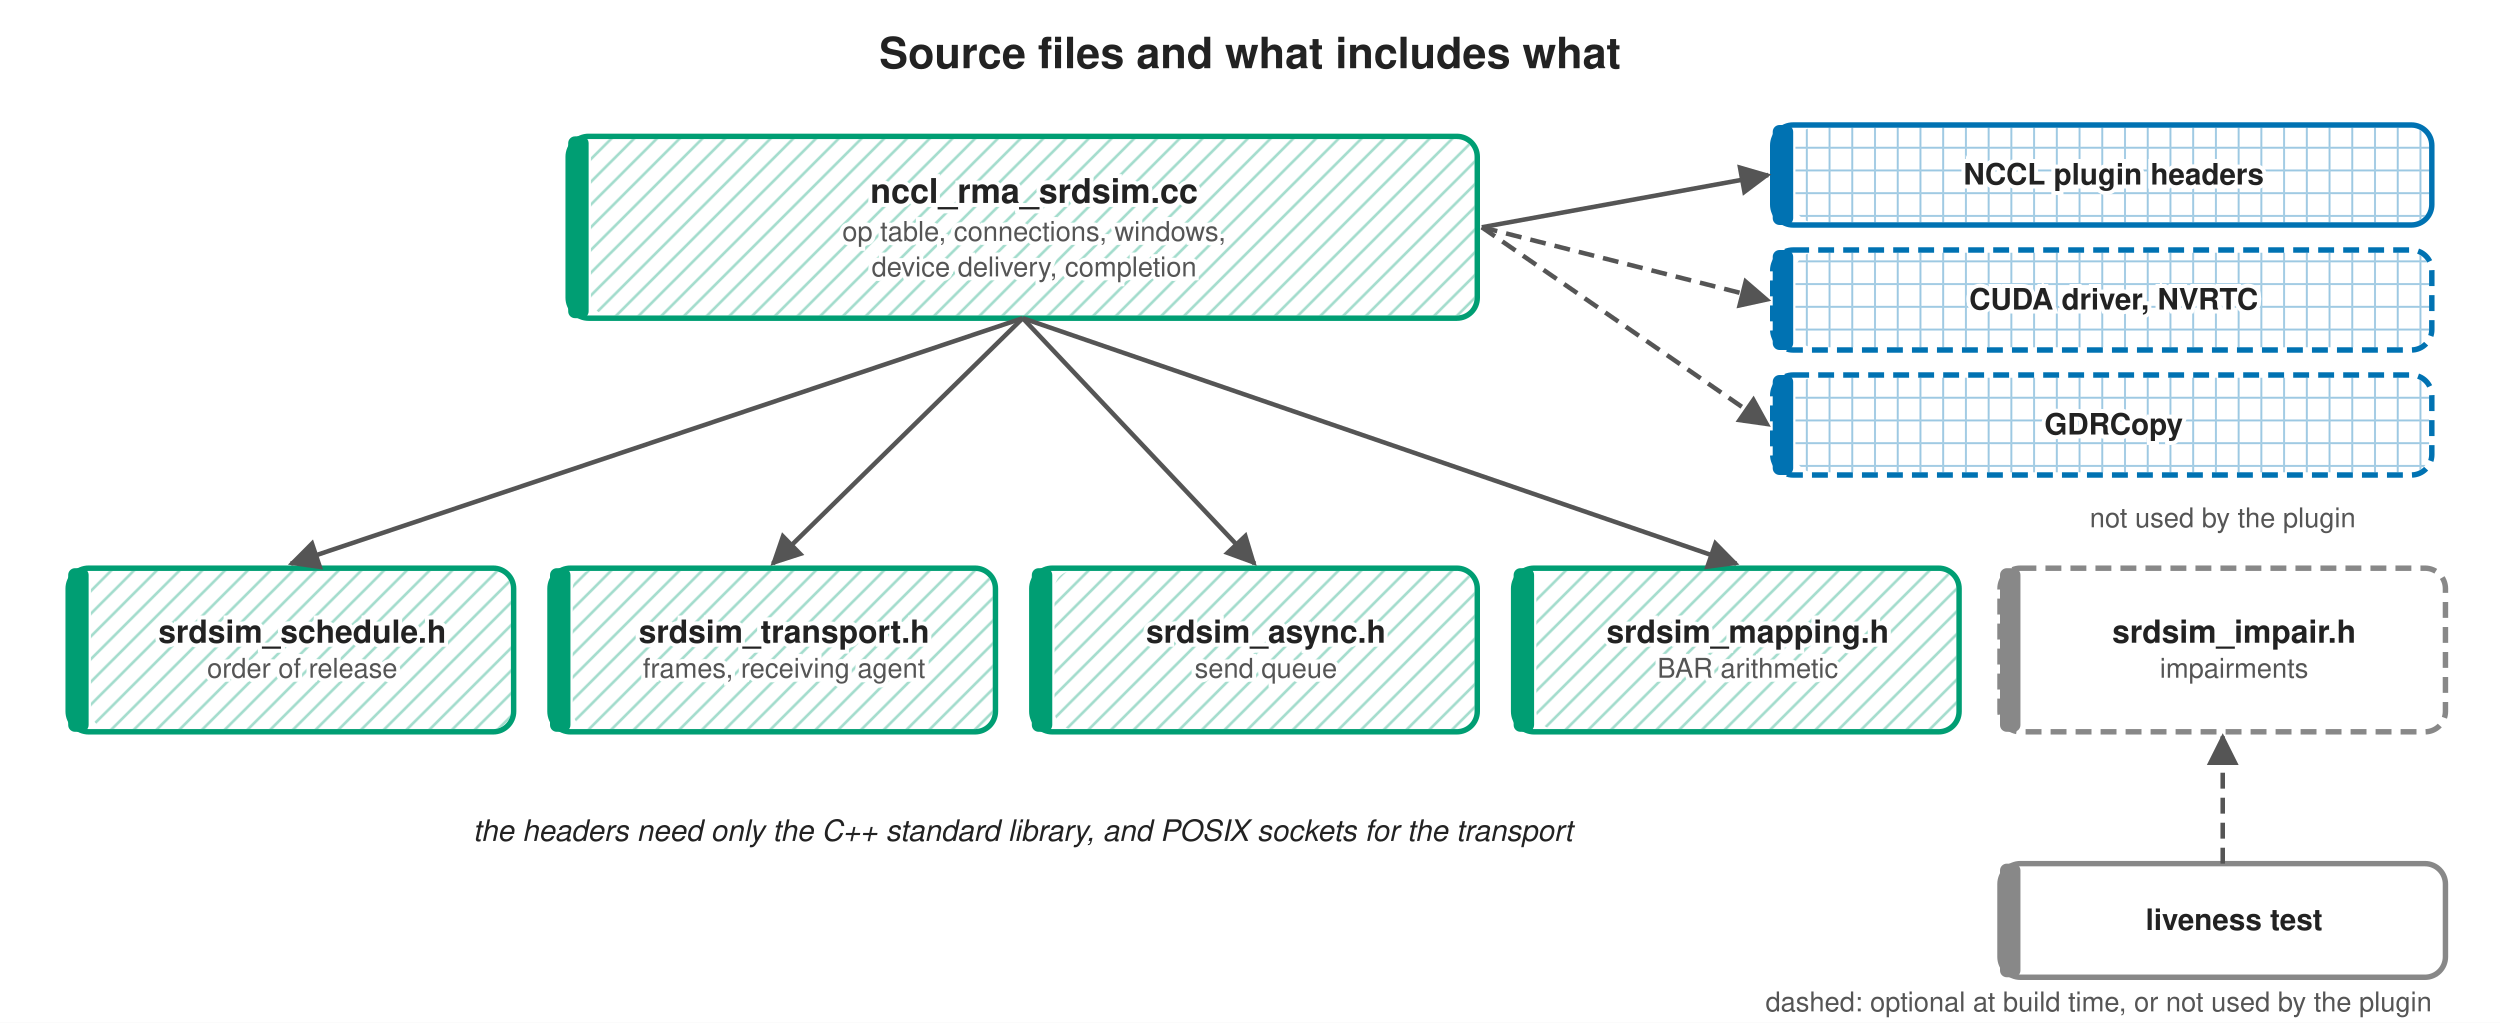
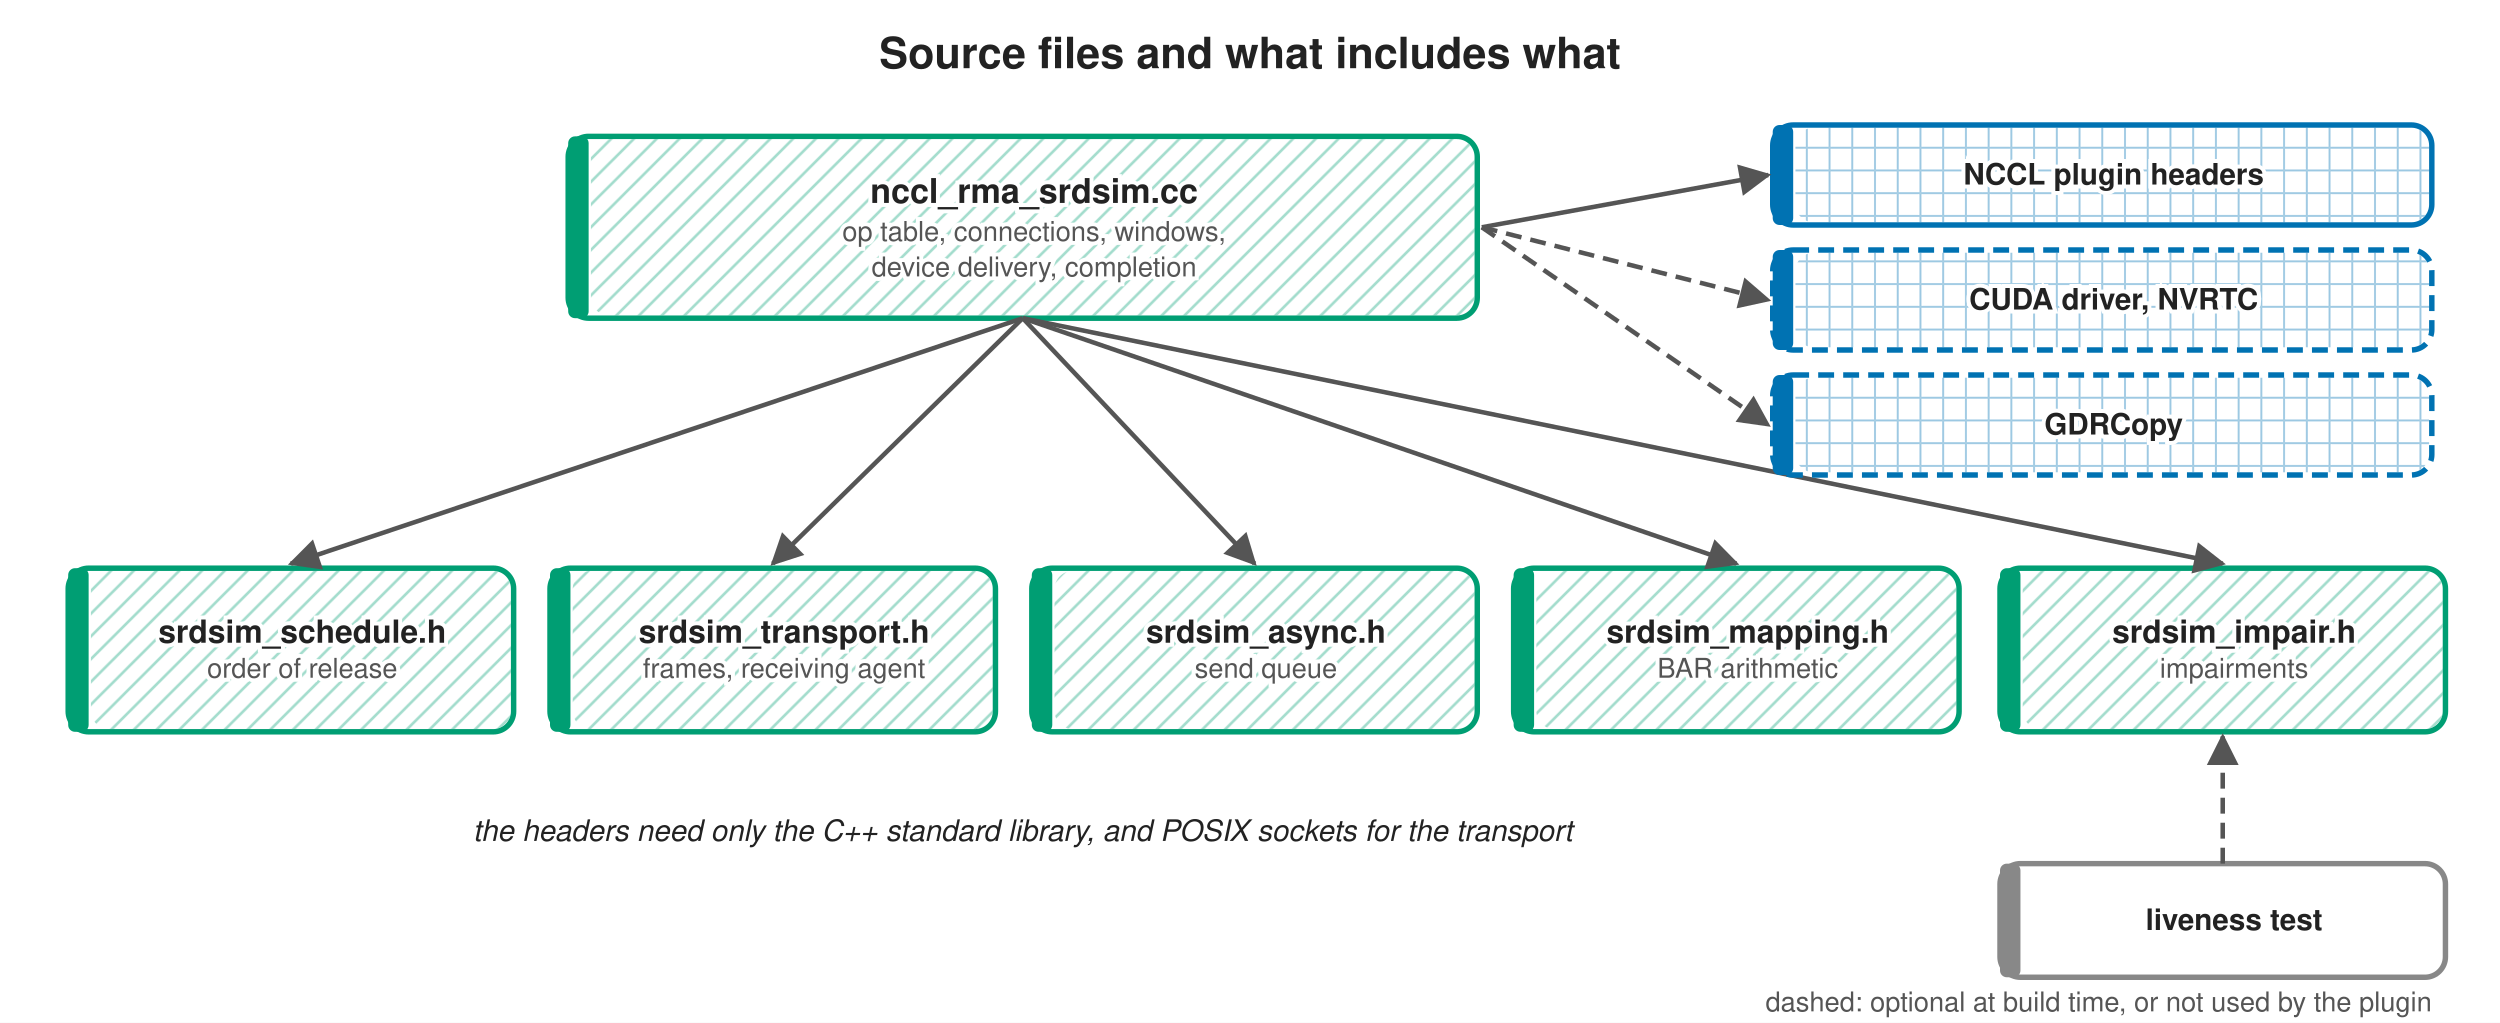
<svg xmlns="http://www.w3.org/2000/svg" width="1100" height="450" viewBox="0 0 1100 450">
  <defs>
    <pattern id="p-sim" width="10" height="10" patternUnits="userSpaceOnUse">
      <g stroke="#009E73" opacity="0.35">
        <path d="M-2,2 l4,-4 M0,10 l10,-10 M8,12 l4,-4" stroke-width="1.2" />
      </g>
    </pattern>
    <marker id="m13" viewBox="0 0 10 10" refX="9" refY="5" markerWidth="7" markerHeight="7" orient="auto-start-reverse">
      <path d="M0,0 L10,5 L0,10 z" fill="#555555" />
    </marker>
    <marker id="m19" viewBox="0 0 10 10" refX="9" refY="5" markerWidth="7" markerHeight="7" orient="auto-start-reverse">
      <path d="M0,0 L10,5 L0,10 z" fill="#555555" />
    </marker>
    <marker id="m25" viewBox="0 0 10 10" refX="9" refY="5" markerWidth="7" markerHeight="7" orient="auto-start-reverse">
      <path d="M0,0 L10,5 L0,10 z" fill="#555555" />
    </marker>
    <marker id="m31" viewBox="0 0 10 10" refX="9" refY="5" markerWidth="7" markerHeight="7" orient="auto-start-reverse">
      <path d="M0,0 L10,5 L0,10 z" fill="#555555" />
    </marker>
-     <marker id="m40" viewBox="0 0 10 10" refX="9" refY="5" markerWidth="7" markerHeight="7" orient="auto-start-reverse">
+     <marker id="m38" viewBox="0 0 10 10" refX="9" refY="5" markerWidth="7" markerHeight="7" orient="auto-start-reverse">
+       <path d="M0,0 L10,5 L0,10 z" fill="#555555" />
+     </marker>
+     <marker id="m42" viewBox="0 0 10 10" refX="9" refY="5" markerWidth="7" markerHeight="7" orient="auto-start-reverse">
      <path d="M0,0 L10,5 L0,10 z" fill="#555555" />
    </marker>
    <pattern id="p-nccl" width="10" height="10" patternUnits="userSpaceOnUse">
      <g stroke="#0072B2" opacity="0.35">
        <path d="M0,5 h10 M5,0 v10" stroke-width="0.9" />
      </g>
    </pattern>
-     <marker id="m46" viewBox="0 0 10 10" refX="9" refY="5" markerWidth="7" markerHeight="7" orient="auto-start-reverse">
+     <marker id="m47" viewBox="0 0 10 10" refX="9" refY="5" markerWidth="7" markerHeight="7" orient="auto-start-reverse">
      <path d="M0,0 L10,5 L0,10 z" fill="#555555" />
    </marker>
-     <marker id="m51" viewBox="0 0 10 10" refX="9" refY="5" markerWidth="7" markerHeight="7" orient="auto-start-reverse">
+     <marker id="m52" viewBox="0 0 10 10" refX="9" refY="5" markerWidth="7" markerHeight="7" orient="auto-start-reverse">
      <path d="M0,0 L10,5 L0,10 z" fill="#555555" />
    </marker>
-     <marker id="m56" viewBox="0 0 10 10" refX="9" refY="5" markerWidth="7" markerHeight="7" orient="auto-start-reverse">
+     <marker id="m57" viewBox="0 0 10 10" refX="9" refY="5" markerWidth="7" markerHeight="7" orient="auto-start-reverse">
      <path d="M0,0 L10,5 L0,10 z" fill="#555555" />
    </marker>
  </defs>
  <rect x="0" y="0" width="1100" height="450" fill="#FFFFFF" />
  <text x="550.0" y="30.0" font-family="Helvetica, Arial, 'Hiragino Sans', 'Hiragino Kaku Gothic ProN', 'Noto Sans CJK JP', 'Noto Sans JP', sans-serif" font-size="19" font-weight="bold" text-anchor="middle" fill="#222222">Source files and what includes what</text>
  <rect x="250" y="60" width="400" height="80" rx="9" fill="#FFFFFF" stroke="#009E73" stroke-width="2.4" />
  <rect x="260" y="61.2" width="388.8" height="77.6" rx="8" fill="url(#p-sim)" />
  <rect x="250" y="60" width="9" height="80" rx="3" fill="#009E73" />
  <text x="455.0" y="89.3" font-family="Helvetica, Arial, 'Hiragino Sans', 'Hiragino Kaku Gothic ProN', 'Noto Sans CJK JP', 'Noto Sans JP', sans-serif" font-size="15" font-weight="bold" text-anchor="middle" fill="#222222" stroke="#FFFFFF" stroke-width="3.5" paint-order="stroke">nccl_rma_srdsim.cc</text>
  <text x="455.0" y="106.0" font-family="Helvetica, Arial, 'Hiragino Sans', 'Hiragino Kaku Gothic ProN', 'Noto Sans CJK JP', 'Noto Sans JP', sans-serif" font-size="12" font-weight="normal" text-anchor="middle" fill="#555555" stroke="#FFFFFF" stroke-width="3.5" paint-order="stroke">op table, connections, windows,</text>
  <text x="455.0" y="121.6" font-family="Helvetica, Arial, 'Hiragino Sans', 'Hiragino Kaku Gothic ProN', 'Noto Sans CJK JP', 'Noto Sans JP', sans-serif" font-size="12" font-weight="normal" text-anchor="middle" fill="#555555" stroke="#FFFFFF" stroke-width="3.5" paint-order="stroke">device delivery, completion</text>
  <rect x="30" y="250" width="196" height="72" rx="9" fill="#FFFFFF" stroke="#009E73" stroke-width="2.4" />
  <rect x="40" y="251.2" width="184.8" height="69.6" rx="8" fill="url(#p-sim)" />
  <rect x="30" y="250" width="9" height="72" rx="3" fill="#009E73" />
  <text x="133.0" y="282.8" font-family="Helvetica, Arial, 'Hiragino Sans', 'Hiragino Kaku Gothic ProN', 'Noto Sans CJK JP', 'Noto Sans JP', sans-serif" font-size="14" font-weight="bold" text-anchor="middle" fill="#222222" stroke="#FFFFFF" stroke-width="3.5" paint-order="stroke">srdsim_schedule.h</text>
  <text x="133.0" y="298.2" font-family="Helvetica, Arial, 'Hiragino Sans', 'Hiragino Kaku Gothic ProN', 'Noto Sans CJK JP', 'Noto Sans JP', sans-serif" font-size="12" font-weight="normal" text-anchor="middle" fill="#555555" stroke="#FFFFFF" stroke-width="3.5" paint-order="stroke">order of release</text>
  <line x1="450" y1="140" x2="128" y2="248" stroke="#555555" stroke-width="2.0" marker-end="url(#m13)" />
  <rect x="242" y="250" width="196" height="72" rx="9" fill="#FFFFFF" stroke="#009E73" stroke-width="2.4" />
  <rect x="252" y="251.2" width="184.8" height="69.6" rx="8" fill="url(#p-sim)" />
  <rect x="242" y="250" width="9" height="72" rx="3" fill="#009E73" />
  <text x="345.0" y="282.8" font-family="Helvetica, Arial, 'Hiragino Sans', 'Hiragino Kaku Gothic ProN', 'Noto Sans CJK JP', 'Noto Sans JP', sans-serif" font-size="14" font-weight="bold" text-anchor="middle" fill="#222222" stroke="#FFFFFF" stroke-width="3.5" paint-order="stroke">srdsim_transport.h</text>
  <text x="345.0" y="298.2" font-family="Helvetica, Arial, 'Hiragino Sans', 'Hiragino Kaku Gothic ProN', 'Noto Sans CJK JP', 'Noto Sans JP', sans-serif" font-size="12" font-weight="normal" text-anchor="middle" fill="#555555" stroke="#FFFFFF" stroke-width="3.5" paint-order="stroke">frames, receiving agent</text>
  <line x1="450" y1="140" x2="340" y2="248" stroke="#555555" stroke-width="2.0" marker-end="url(#m19)" />
  <rect x="454" y="250" width="196" height="72" rx="9" fill="#FFFFFF" stroke="#009E73" stroke-width="2.4" />
  <rect x="464" y="251.2" width="184.8" height="69.6" rx="8" fill="url(#p-sim)" />
  <rect x="454" y="250" width="9" height="72" rx="3" fill="#009E73" />
  <text x="557.0" y="282.8" font-family="Helvetica, Arial, 'Hiragino Sans', 'Hiragino Kaku Gothic ProN', 'Noto Sans CJK JP', 'Noto Sans JP', sans-serif" font-size="14" font-weight="bold" text-anchor="middle" fill="#222222" stroke="#FFFFFF" stroke-width="3.5" paint-order="stroke">srdsim_async.h</text>
  <text x="557.0" y="298.2" font-family="Helvetica, Arial, 'Hiragino Sans', 'Hiragino Kaku Gothic ProN', 'Noto Sans CJK JP', 'Noto Sans JP', sans-serif" font-size="12" font-weight="normal" text-anchor="middle" fill="#555555" stroke="#FFFFFF" stroke-width="3.5" paint-order="stroke">send queue</text>
  <line x1="450" y1="140" x2="552" y2="248" stroke="#555555" stroke-width="2.0" marker-end="url(#m25)" />
  <rect x="666" y="250" width="196" height="72" rx="9" fill="#FFFFFF" stroke="#009E73" stroke-width="2.4" />
  <rect x="676" y="251.2" width="184.8" height="69.6" rx="8" fill="url(#p-sim)" />
  <rect x="666" y="250" width="9" height="72" rx="3" fill="#009E73" />
  <text x="769.0" y="282.8" font-family="Helvetica, Arial, 'Hiragino Sans', 'Hiragino Kaku Gothic ProN', 'Noto Sans CJK JP', 'Noto Sans JP', sans-serif" font-size="14" font-weight="bold" text-anchor="middle" fill="#222222" stroke="#FFFFFF" stroke-width="3.5" paint-order="stroke">srdsim_mapping.h</text>
  <text x="769.0" y="298.2" font-family="Helvetica, Arial, 'Hiragino Sans', 'Hiragino Kaku Gothic ProN', 'Noto Sans CJK JP', 'Noto Sans JP', sans-serif" font-size="12" font-weight="normal" text-anchor="middle" fill="#555555" stroke="#FFFFFF" stroke-width="3.5" paint-order="stroke">BAR arithmetic</text>
  <line x1="450" y1="140" x2="764" y2="248" stroke="#555555" stroke-width="2.0" marker-end="url(#m31)" />
  <text x="450.0" y="370.0" font-family="Helvetica, Arial, 'Hiragino Sans', 'Hiragino Kaku Gothic ProN', 'Noto Sans CJK JP', 'Noto Sans JP', sans-serif" font-size="13" font-weight="normal" text-anchor="middle" fill="#222222" font-style="italic">the headers need only the C++ standard library, and POSIX sockets for the transport</text>
-   <rect x="880" y="250" width="196" height="72" rx="9" fill="#FFFFFF" stroke="#888888" stroke-width="2.4" stroke-dasharray="7 4" />
-   <rect x="880" y="250" width="9" height="72" rx="3" fill="#888888" />
+   <rect x="880" y="250" width="196" height="72" rx="9" fill="#FFFFFF" stroke="#009E73" stroke-width="2.4" />
+   <rect x="890" y="251.2" width="184.8" height="69.6" rx="8" fill="url(#p-sim)" />
+   <rect x="880" y="250" width="9" height="72" rx="3" fill="#009E73" />
  <text x="983.0" y="282.8" font-family="Helvetica, Arial, 'Hiragino Sans', 'Hiragino Kaku Gothic ProN', 'Noto Sans CJK JP', 'Noto Sans JP', sans-serif" font-size="14" font-weight="bold" text-anchor="middle" fill="#222222" stroke="#FFFFFF" stroke-width="3.5" paint-order="stroke">srdsim_impair.h</text>
  <text x="983.0" y="298.2" font-family="Helvetica, Arial, 'Hiragino Sans', 'Hiragino Kaku Gothic ProN', 'Noto Sans CJK JP', 'Noto Sans JP', sans-serif" font-size="12" font-weight="normal" text-anchor="middle" fill="#555555" stroke="#FFFFFF" stroke-width="3.5" paint-order="stroke">impairments</text>
+   <line x1="450" y1="140" x2="978" y2="248" stroke="#555555" stroke-width="2.0" marker-end="url(#m38)" />
  <rect x="880" y="380" width="196" height="50" rx="9" fill="#FFFFFF" stroke="#888888" stroke-width="2.4" />
  <rect x="880" y="380" width="9" height="50" rx="3" fill="#888888" />
  <text x="983.0" y="409.2" font-family="Helvetica, Arial, 'Hiragino Sans', 'Hiragino Kaku Gothic ProN', 'Noto Sans CJK JP', 'Noto Sans JP', sans-serif" font-size="13" font-weight="bold" text-anchor="middle" fill="#222222" stroke="#FFFFFF" stroke-width="3.5" paint-order="stroke">liveness test</text>
-   <line x1="978" y1="380" x2="978" y2="324" stroke="#555555" stroke-width="2.0" stroke-dasharray="7 4" marker-end="url(#m40)" />
-   <text x="978.0" y="232.0" font-family="Helvetica, Arial, 'Hiragino Sans', 'Hiragino Kaku Gothic ProN', 'Noto Sans CJK JP', 'Noto Sans JP', sans-serif" font-size="12" font-weight="normal" text-anchor="middle" fill="#555555">not used by the plugin</text>
+   <line x1="978" y1="380" x2="978" y2="324" stroke="#555555" stroke-width="2.0" stroke-dasharray="7 4" marker-end="url(#m42)" />
  <rect x="780" y="55" width="290" height="44" rx="9" fill="#FFFFFF" stroke="#0072B2" stroke-width="2.4" />
  <rect x="790" y="56.2" width="278.8" height="41.6" rx="8" fill="url(#p-nccl)" />
  <rect x="780" y="55" width="9" height="44" rx="3" fill="#0072B2" />
  <text x="930.0" y="81.2" font-family="Helvetica, Arial, 'Hiragino Sans', 'Hiragino Kaku Gothic ProN', 'Noto Sans CJK JP', 'Noto Sans JP', sans-serif" font-size="13" font-weight="bold" text-anchor="middle" fill="#222222" stroke="#FFFFFF" stroke-width="3.5" paint-order="stroke">NCCL plugin headers</text>
-   <line x1="652" y1="100" x2="778" y2="77" stroke="#555555" stroke-width="2.0" marker-end="url(#m46)" />
+   <line x1="652" y1="100" x2="778" y2="77" stroke="#555555" stroke-width="2.0" marker-end="url(#m47)" />
  <rect x="780" y="110" width="290" height="44" rx="9" fill="#FFFFFF" stroke="#0072B2" stroke-width="2.4" stroke-dasharray="7 4" />
  <rect x="790" y="111.2" width="278.8" height="41.6" rx="8" fill="url(#p-nccl)" />
  <rect x="780" y="110" width="9" height="44" rx="3" fill="#0072B2" />
  <text x="930.0" y="136.2" font-family="Helvetica, Arial, 'Hiragino Sans', 'Hiragino Kaku Gothic ProN', 'Noto Sans CJK JP', 'Noto Sans JP', sans-serif" font-size="13" font-weight="bold" text-anchor="middle" fill="#222222" stroke="#FFFFFF" stroke-width="3.5" paint-order="stroke">CUDA driver, NVRTC</text>
-   <line x1="652" y1="100" x2="778" y2="132" stroke="#555555" stroke-width="2.0" stroke-dasharray="7 4" marker-end="url(#m51)" />
+   <line x1="652" y1="100" x2="778" y2="132" stroke="#555555" stroke-width="2.0" stroke-dasharray="7 4" marker-end="url(#m52)" />
  <rect x="780" y="165" width="290" height="44" rx="9" fill="#FFFFFF" stroke="#0072B2" stroke-width="2.4" stroke-dasharray="7 4" />
  <rect x="790" y="166.2" width="278.8" height="41.6" rx="8" fill="url(#p-nccl)" />
  <rect x="780" y="165" width="9" height="44" rx="3" fill="#0072B2" />
  <text x="930.0" y="191.2" font-family="Helvetica, Arial, 'Hiragino Sans', 'Hiragino Kaku Gothic ProN', 'Noto Sans CJK JP', 'Noto Sans JP', sans-serif" font-size="13" font-weight="bold" text-anchor="middle" fill="#222222" stroke="#FFFFFF" stroke-width="3.5" paint-order="stroke">GDRCopy</text>
-   <line x1="652" y1="100" x2="778" y2="187" stroke="#555555" stroke-width="2.0" stroke-dasharray="7 4" marker-end="url(#m56)" />
+   <line x1="652" y1="100" x2="778" y2="187" stroke="#555555" stroke-width="2.0" stroke-dasharray="7 4" marker-end="url(#m57)" />
  <text x="1070.0" y="445.0" font-family="Helvetica, Arial, 'Hiragino Sans', 'Hiragino Kaku Gothic ProN', 'Noto Sans CJK JP', 'Noto Sans JP', sans-serif" font-size="12" font-weight="normal" text-anchor="end" fill="#555555">dashed: optional at build time, or not used by the plugin</text>
</svg>
